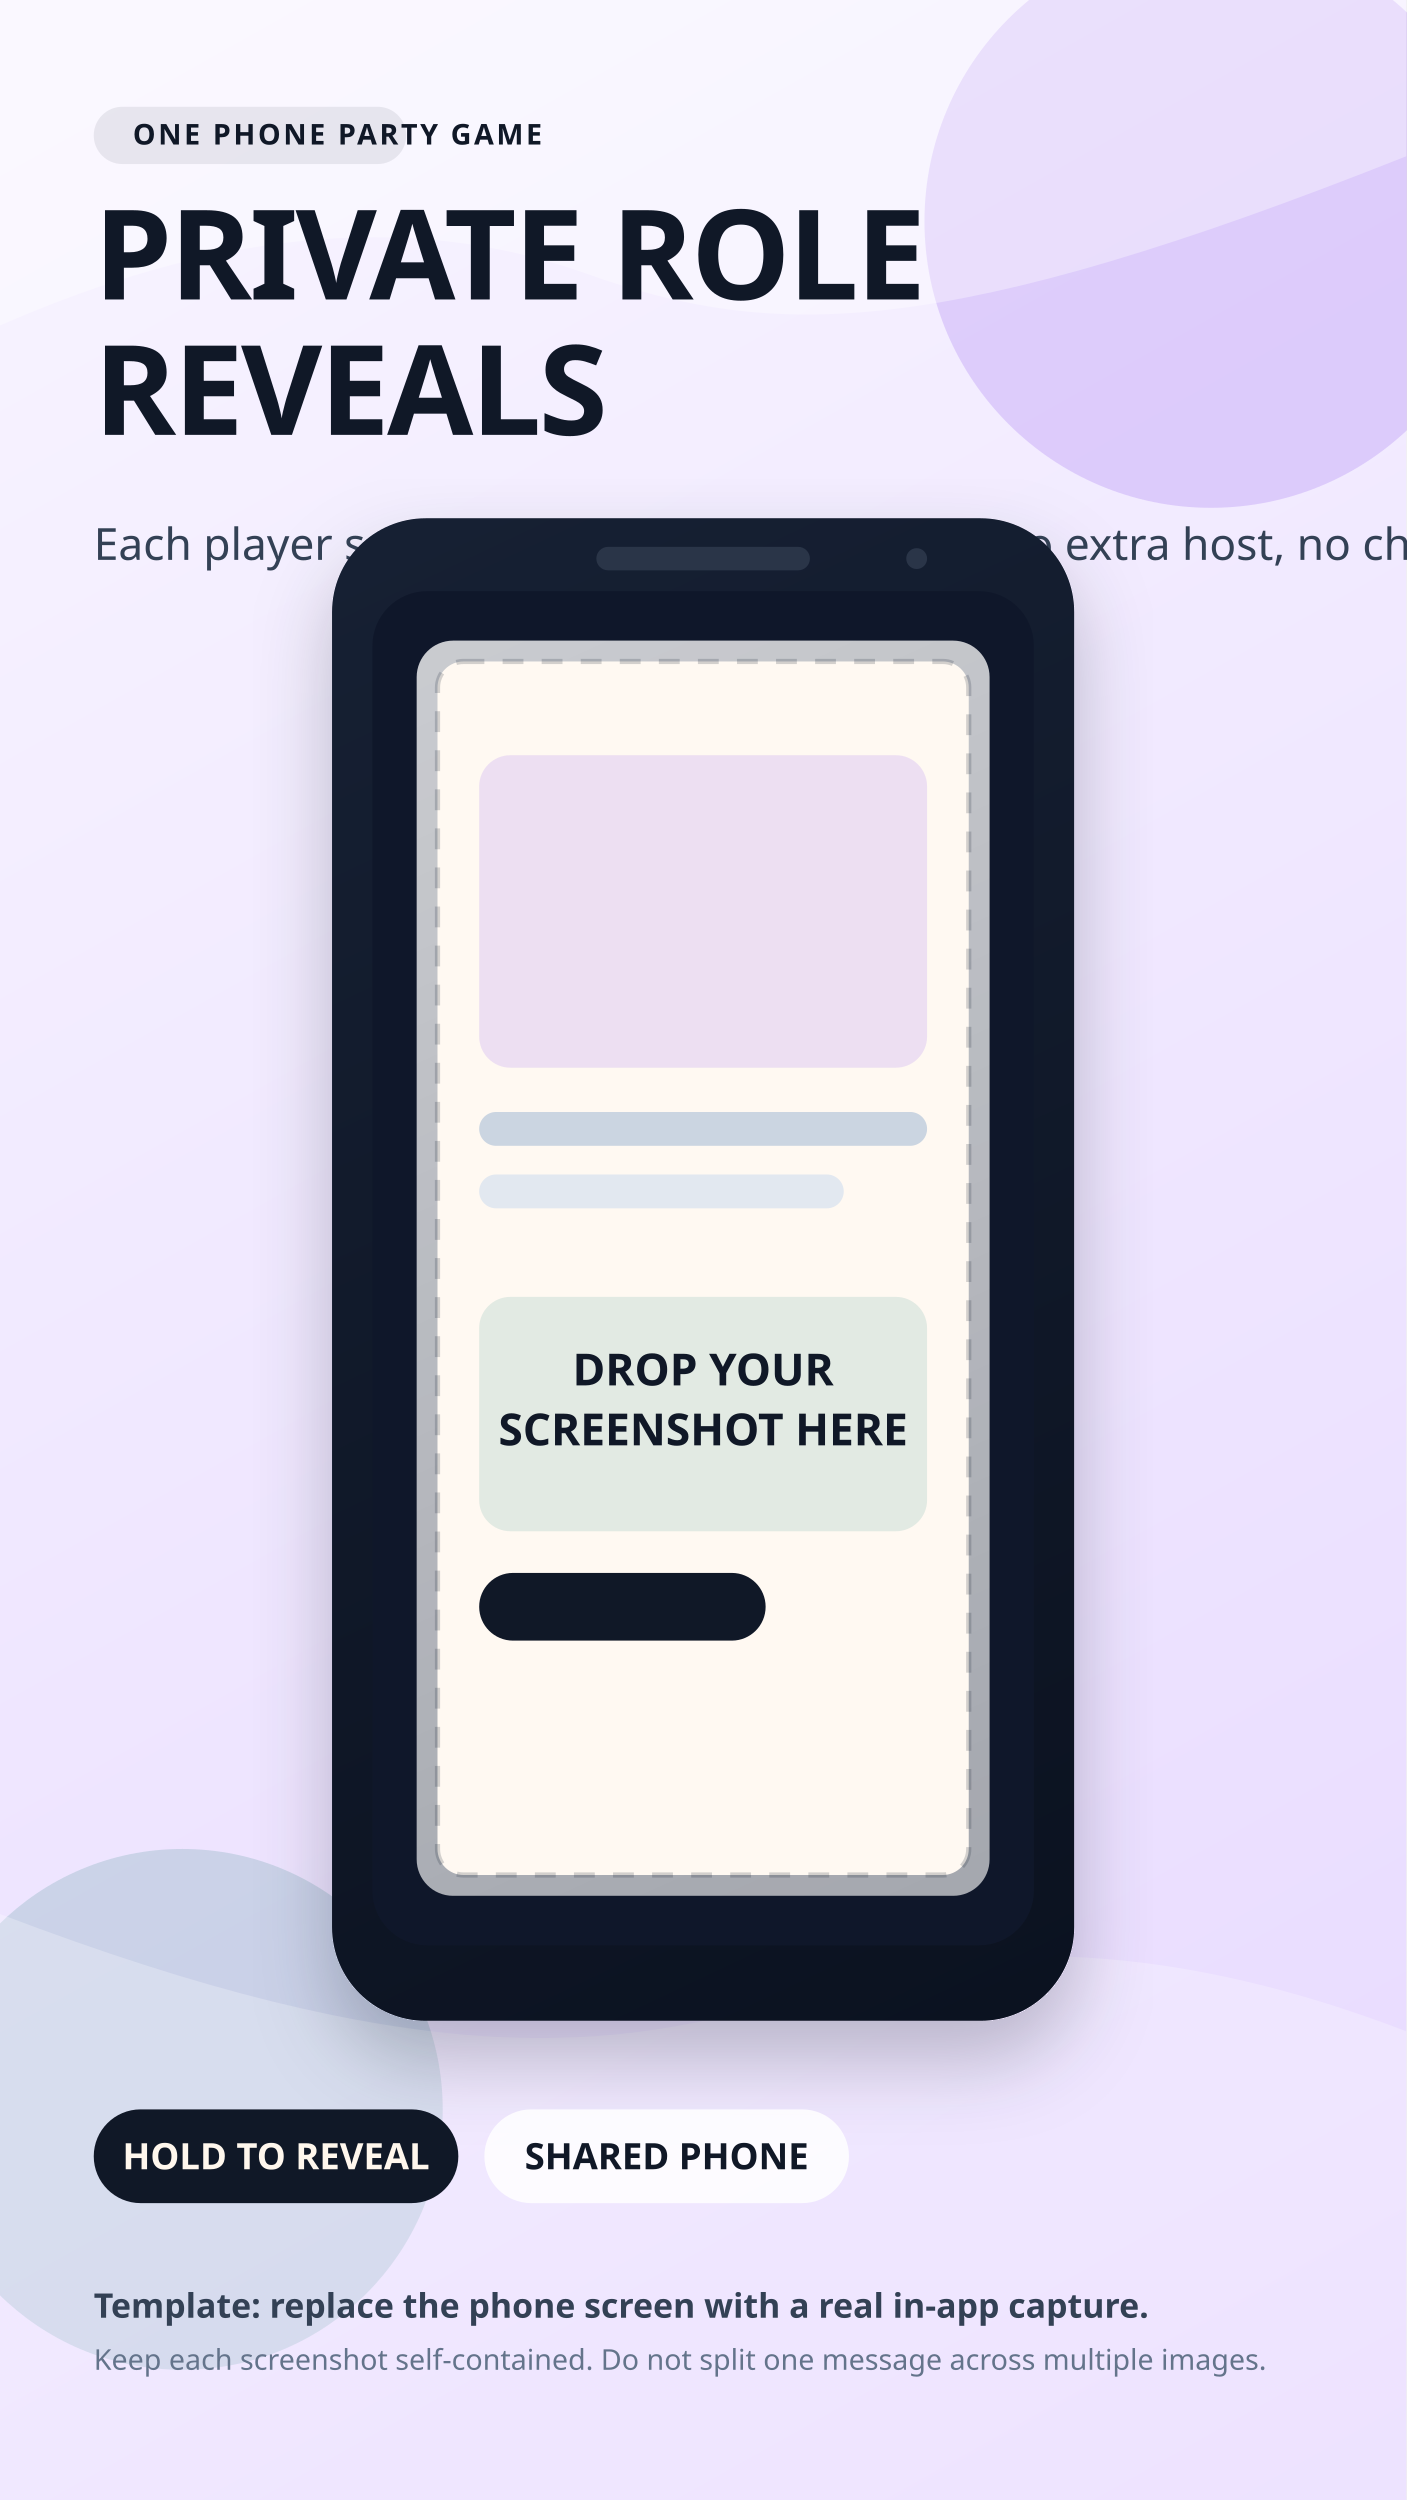
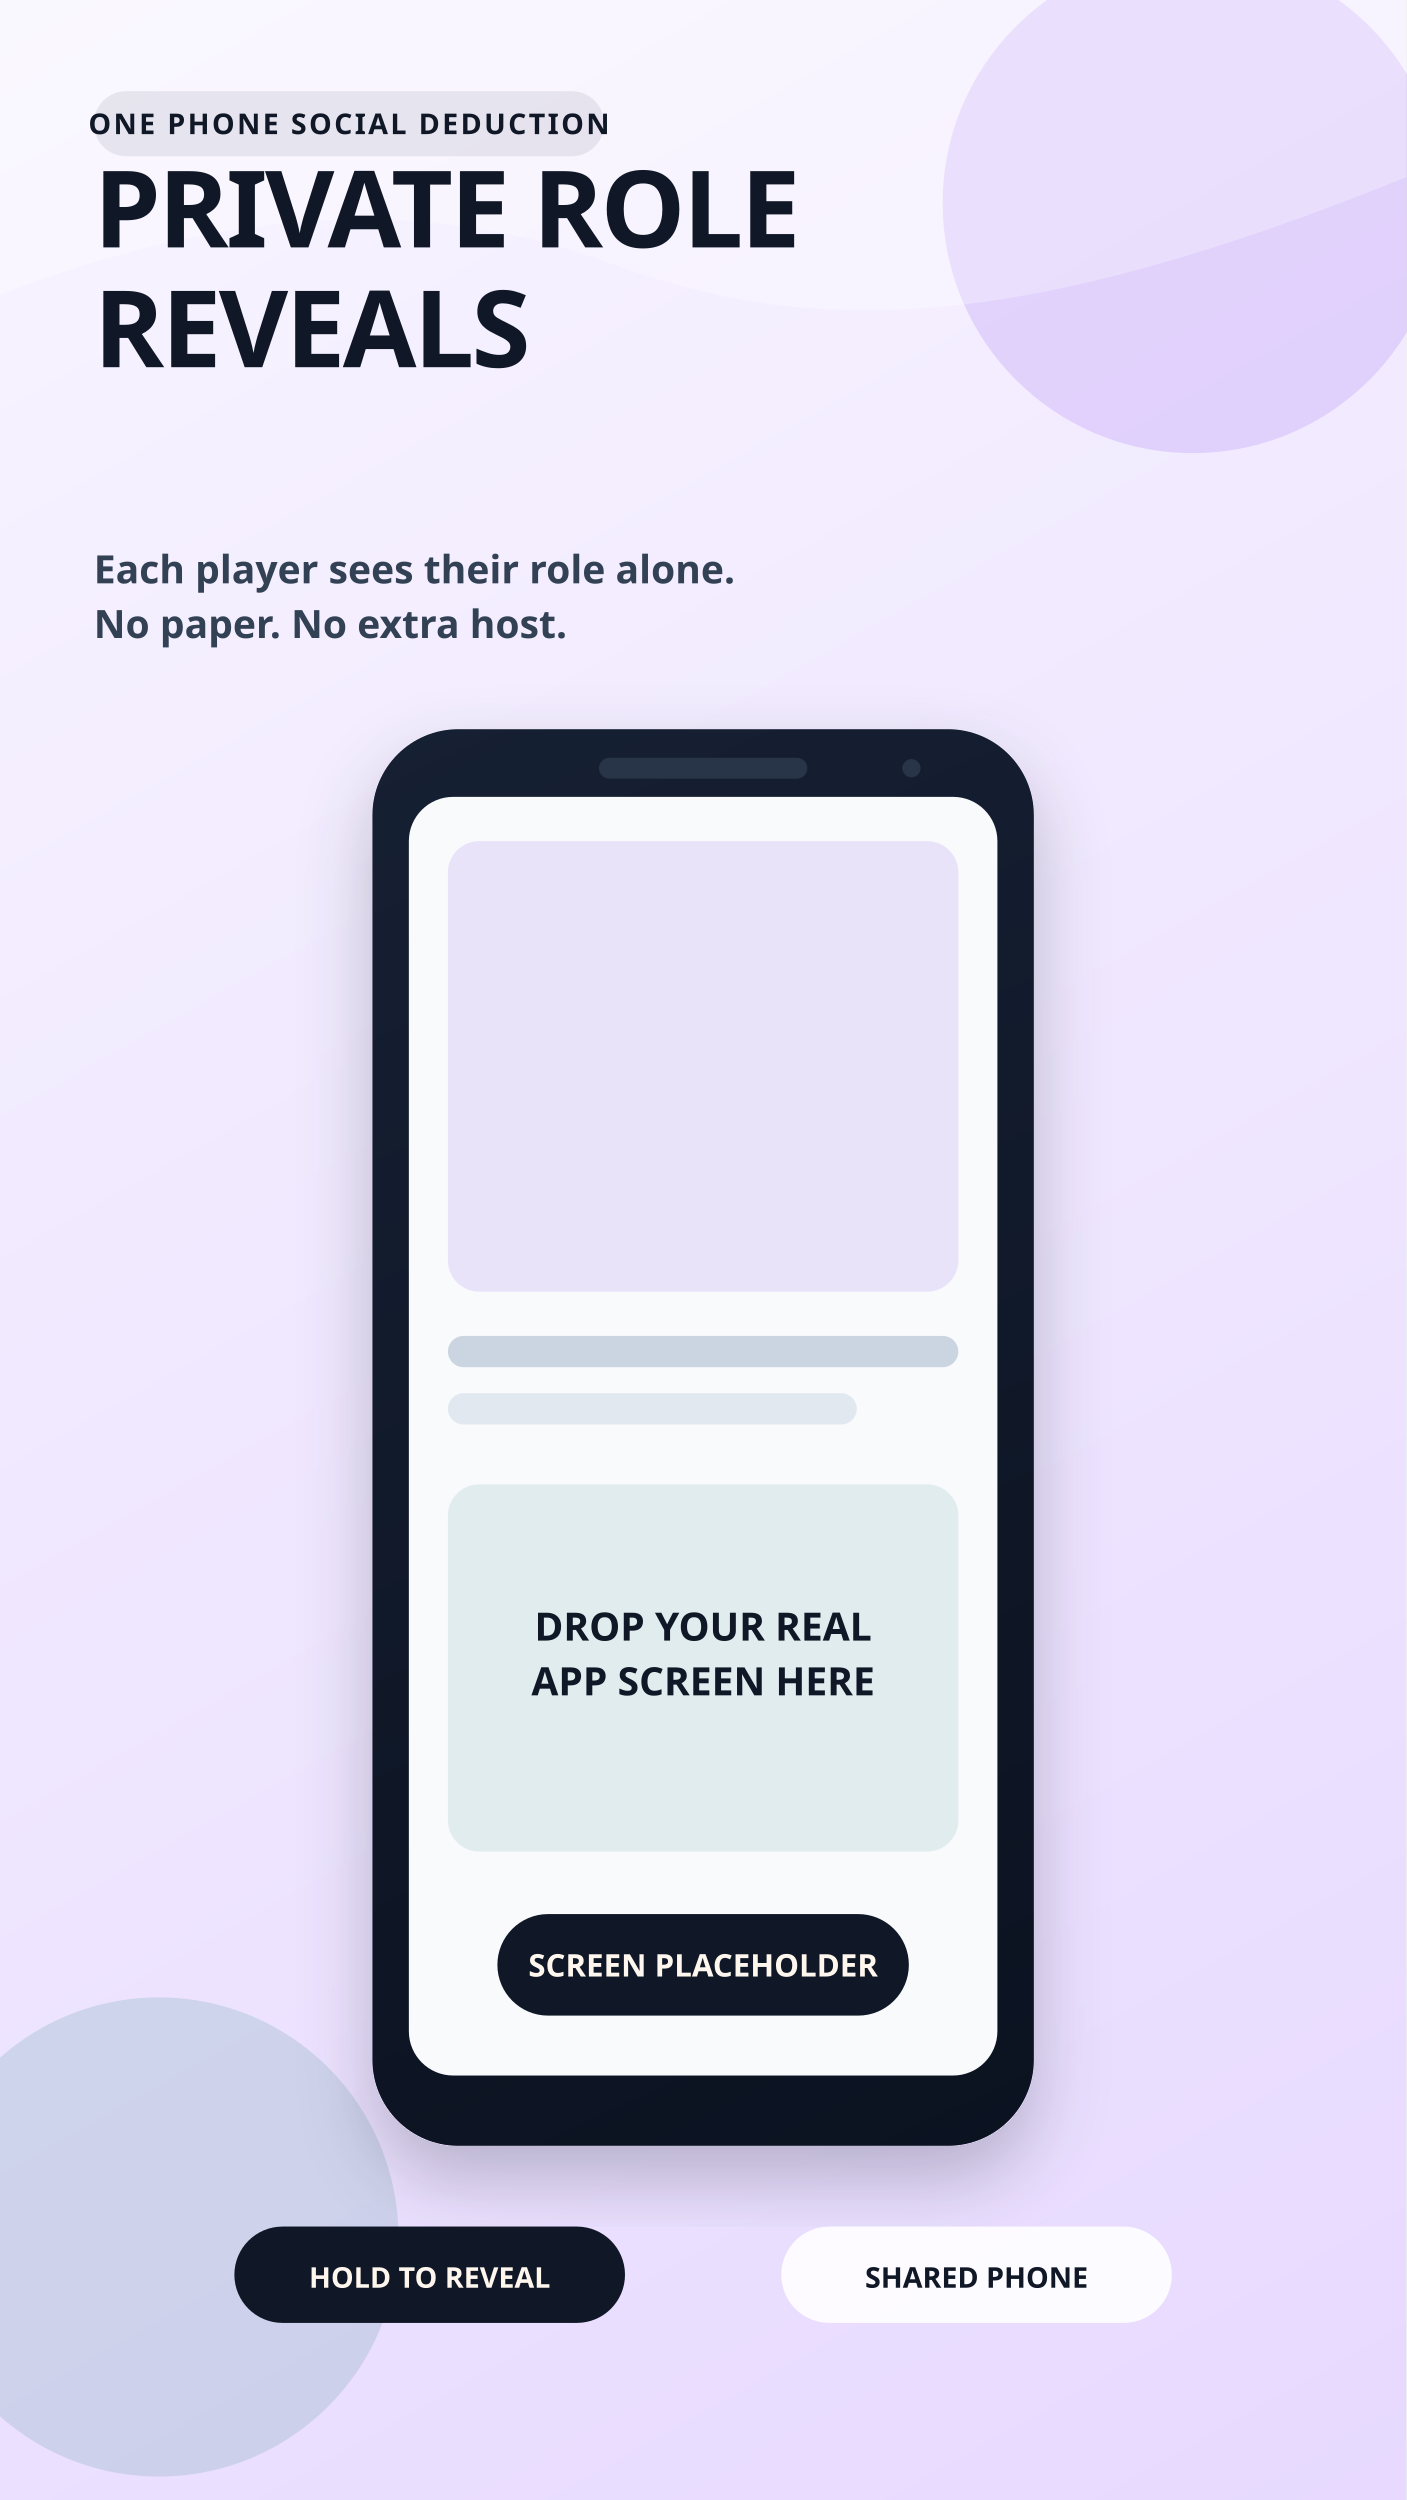
<svg xmlns="http://www.w3.org/2000/svg" width="1080" height="1920" viewBox="0 0 1080 1920" fill="none">
  <defs>
    <linearGradient id="bg" x1="0" y1="0" x2="1080" y2="1920" gradientUnits="userSpaceOnUse">
      <stop stop-color="#F8F5FF" />
      <stop offset="1" stop-color="#E7D9FF" />
    </linearGradient>
-     <linearGradient id="phoneShell" x1="275" y1="420" x2="805" y2="1540" gradientUnits="userSpaceOnUse">
+     <linearGradient id="phoneShell" x1="286" y1="560" x2="794" y2="1650" gradientUnits="userSpaceOnUse">
      <stop stop-color="#162033" />
      <stop offset="1" stop-color="#0B1220" />
    </linearGradient>
-     <linearGradient id="screenGlow" x1="320" y1="490" x2="760" y2="1460" gradientUnits="userSpaceOnUse">
-       <stop stop-color="#FFFFFF" stop-opacity="0.78" />
-       <stop offset="1" stop-color="#FFFFFF" stop-opacity="0.62" />
-     </linearGradient>
-     <filter id="shadow" x="195" y="368" width="690" height="1280" filterUnits="userSpaceOnUse" color-interpolation-filters="sRGB">
+     <filter id="shadow" x="220" y="510" width="640" height="1200" filterUnits="userSpaceOnUse" color-interpolation-filters="sRGB">
      <feFlood flood-opacity="0" result="BackgroundImageFix" />
      <feColorMatrix in="SourceAlpha" type="matrix" values="0 0 0 0 0 0 0 0 0 0 0 0 0 0 0 0 0 0 127 0" result="hardAlpha" />
-       <feOffset dy="30" />
-       <feGaussianBlur stdDeviation="30" />
+       <feOffset dy="26" />
+       <feGaussianBlur stdDeviation="28" />
      <feComposite in2="hardAlpha" operator="out" />
-       <feColorMatrix type="matrix" values="0 0 0 0 0.071 0 0 0 0 0.11 0 0 0 0 0.161 0 0 0 0.25 0" />
+       <feColorMatrix type="matrix" values="0 0 0 0 0.071 0 0 0 0 0.11 0 0 0 0 0.161 0 0 0 0.24 0" />
      <feBlend mode="normal" in2="BackgroundImageFix" result="effect1_dropShadow_1_1" />
      <feBlend mode="normal" in="SourceGraphic" in2="effect1_dropShadow_1_1" result="shape" />
    </filter>
  </defs>
  <rect width="1080" height="1920" fill="url(#bg)" />
-   <circle cx="930" cy="170" r="220" fill="#7C3AED" fill-opacity="0.18" />
-   <circle cx="140" cy="1620" r="200" fill="#0F766E" fill-opacity="0.16" />
-   <path d="M0 250C160 180 310 160 450 210C595 262 725 261 1080 120V0H0V250Z" fill="#FFFFFF" fill-opacity="0.35" />
-   <path d="M1080 1560C910 1495 760 1485 620 1530C470 1580 315 1590 0 1470V1920H1080V1560Z" fill="#FFFFFF" fill-opacity="0.25" />
-   <rect x="72" y="82" width="240" height="44" rx="22" fill="#101827" fill-opacity="0.08" />
-   <text x="102" y="111" fill="#101827" font-family="Aptos, Bahnschrift, Segoe UI, sans-serif" font-size="22" font-weight="700" letter-spacing="2">ONE PHONE PARTY GAME</text>
-   <text x="72" y="230" fill="#101827" font-family="Aptos Display, Bahnschrift, Segoe UI, sans-serif" font-size="96" font-weight="800" letter-spacing="-2">PRIVATE ROLE</text>
-   <text x="72" y="334" fill="#101827" font-family="Aptos Display, Bahnschrift, Segoe UI, sans-serif" font-size="96" font-weight="800" letter-spacing="-2">REVEALS</text>
-   <text x="72" y="430" fill="#334155" font-family="Aptos, Bahnschrift, Segoe UI, sans-serif" font-size="34" font-weight="500">Each player sees their role alone. No paper, no extra host, no chaos.</text>
+   <circle cx="916" cy="156" r="192" fill="#7C3AED" fill-opacity="0.15" />
+   <circle cx="122" cy="1718" r="184" fill="#0F766E" fill-opacity="0.14" />
+   <path d="M0 226C168 162 322 148 468 202C624 260 784 256 1080 136V0H0V226Z" fill="#FFFFFF" fill-opacity="0.28" />
+   <rect x="72" y="70" width="392" height="50" rx="25" fill="#101827" fill-opacity="0.08" />
+   <text x="268" y="103" text-anchor="middle" fill="#101827" font-family="Aptos, Bahnschrift, Segoe UI, sans-serif" font-size="22" font-weight="800" letter-spacing="1.8">ONE PHONE SOCIAL DEDUCTION</text>
+   <text x="72" y="190" fill="#101827" font-family="Aptos Display, Bahnschrift, Segoe UI, sans-serif" font-size="82" font-weight="800" letter-spacing="-2">PRIVATE ROLE</text>
+   <text x="72" y="282" fill="#101827" font-family="Aptos Display, Bahnschrift, Segoe UI, sans-serif" font-size="82" font-weight="800" letter-spacing="-2">REVEALS</text>
+   <text x="72" y="448" fill="#334155" font-family="Aptos, Bahnschrift, Segoe UI, sans-serif" font-size="30" font-weight="600">Each player sees their role alone.</text>
+   <text x="72" y="490" fill="#334155" font-family="Aptos, Bahnschrift, Segoe UI, sans-serif" font-size="30" font-weight="600">No paper. No extra host.</text>
  <g filter="url(#shadow)">
-     <rect x="255" y="398" width="570" height="1154" rx="72" fill="url(#phoneShell)" />
-     <rect x="286" y="454" width="508" height="1040" rx="42" fill="#0F172A" />
-     <rect x="458" y="420" width="164" height="18" rx="9" fill="#2A3548" />
-     <circle cx="704" cy="429" r="8" fill="#2A3548" />
-     <g id="screen-slot">
-       <rect x="320" y="492" width="440" height="964" rx="28" fill="url(#screenGlow)" />
-       <rect x="336" y="508" width="408" height="932" rx="20" fill="#FFF9F2" stroke="#0F172A" stroke-opacity="0.18" stroke-width="4" stroke-dasharray="16 14" />
-       <rect x="368" y="580" width="344" height="240" rx="24" fill="#7C3AED" fill-opacity="0.14" />
-       <rect x="368" y="854" width="344" height="26" rx="13" fill="#CBD5E1" />
-       <rect x="368" y="902" width="280" height="26" rx="13" fill="#E2E8F0" />
-       <rect x="368" y="996" width="344" height="180" rx="24" fill="#0F766E" fill-opacity="0.12" />
-       <rect x="368" y="1208" width="220" height="52" rx="26" fill="#101827" />
-       <text x="540" y="1064" text-anchor="middle" fill="#101827" font-family="Aptos, Bahnschrift, Segoe UI, sans-serif" font-size="34" font-weight="800">DROP YOUR</text>
-       <text x="540" y="1110" text-anchor="middle" fill="#101827" font-family="Aptos, Bahnschrift, Segoe UI, sans-serif" font-size="34" font-weight="800">SCREENSHOT HERE</text>
-     </g>
+     <rect x="286" y="560" width="508" height="1088" rx="66" fill="url(#phoneShell)" />
+     <rect x="314" y="612" width="452" height="982" rx="34" fill="#F8FAFC" />
+     <rect x="460" y="582" width="160" height="16" rx="8" fill="#283548" />
+     <circle cx="700" cy="590" r="7" fill="#283548" />
+     <rect x="344" y="646" width="392" height="346" rx="24" fill="#7C3AED" fill-opacity="0.12" />
+     <rect x="344" y="1026" width="392" height="24" rx="12" fill="#CBD5E1" />
+     <rect x="344" y="1070" width="314" height="24" rx="12" fill="#E2E8F0" />
+     <rect x="344" y="1140" width="392" height="282" rx="24" fill="#0F766E" fill-opacity="0.10" />
+     <rect x="382" y="1470" width="316" height="78" rx="39" fill="#101827" />
+     <text x="540" y="1260" text-anchor="middle" fill="#101827" font-family="Aptos, Bahnschrift, Segoe UI, sans-serif" font-size="30" font-weight="800">DROP YOUR REAL</text>
+     <text x="540" y="1302" text-anchor="middle" fill="#101827" font-family="Aptos, Bahnschrift, Segoe UI, sans-serif" font-size="30" font-weight="800">APP SCREEN HERE</text>
+     <text x="540" y="1518" text-anchor="middle" fill="#FFF7ED" font-family="Aptos, Bahnschrift, Segoe UI, sans-serif" font-size="24" font-weight="800">SCREEN PLACEHOLDER</text>
  </g>
-   <rect x="72" y="1620" width="280" height="72" rx="36" fill="#101827" />
-   <text x="212" y="1666" text-anchor="middle" fill="#FFF7ED" font-family="Aptos, Bahnschrift, Segoe UI, sans-serif" font-size="28" font-weight="800">HOLD TO REVEAL</text>
-   <rect x="372" y="1620" width="280" height="72" rx="36" fill="#FFFFFF" fill-opacity="0.84" />
-   <text x="512" y="1666" text-anchor="middle" fill="#101827" font-family="Aptos, Bahnschrift, Segoe UI, sans-serif" font-size="28" font-weight="800">SHARED PHONE</text>
-   <text x="72" y="1780" fill="#334155" font-family="Aptos, Bahnschrift, Segoe UI, sans-serif" font-size="26" font-weight="600">Template: replace the phone screen with a real in-app capture.</text>
-   <text x="72" y="1820" fill="#64748B" font-family="Aptos, Bahnschrift, Segoe UI, sans-serif" font-size="22" font-weight="500">Keep each screenshot self-contained. Do not split one message across multiple images.</text>
+   <rect x="180" y="1710" width="300" height="74" rx="37" fill="#101827" />
+   <text x="330" y="1757" text-anchor="middle" fill="#FFF7ED" font-family="Aptos, Bahnschrift, Segoe UI, sans-serif" font-size="22" font-weight="800">HOLD TO REVEAL</text>
+   <rect x="600" y="1710" width="300" height="74" rx="37" fill="#FFFFFF" fill-opacity="0.88" />
+   <text x="750" y="1757" text-anchor="middle" fill="#101827" font-family="Aptos, Bahnschrift, Segoe UI, sans-serif" font-size="22" font-weight="800">SHARED PHONE</text>
</svg>
